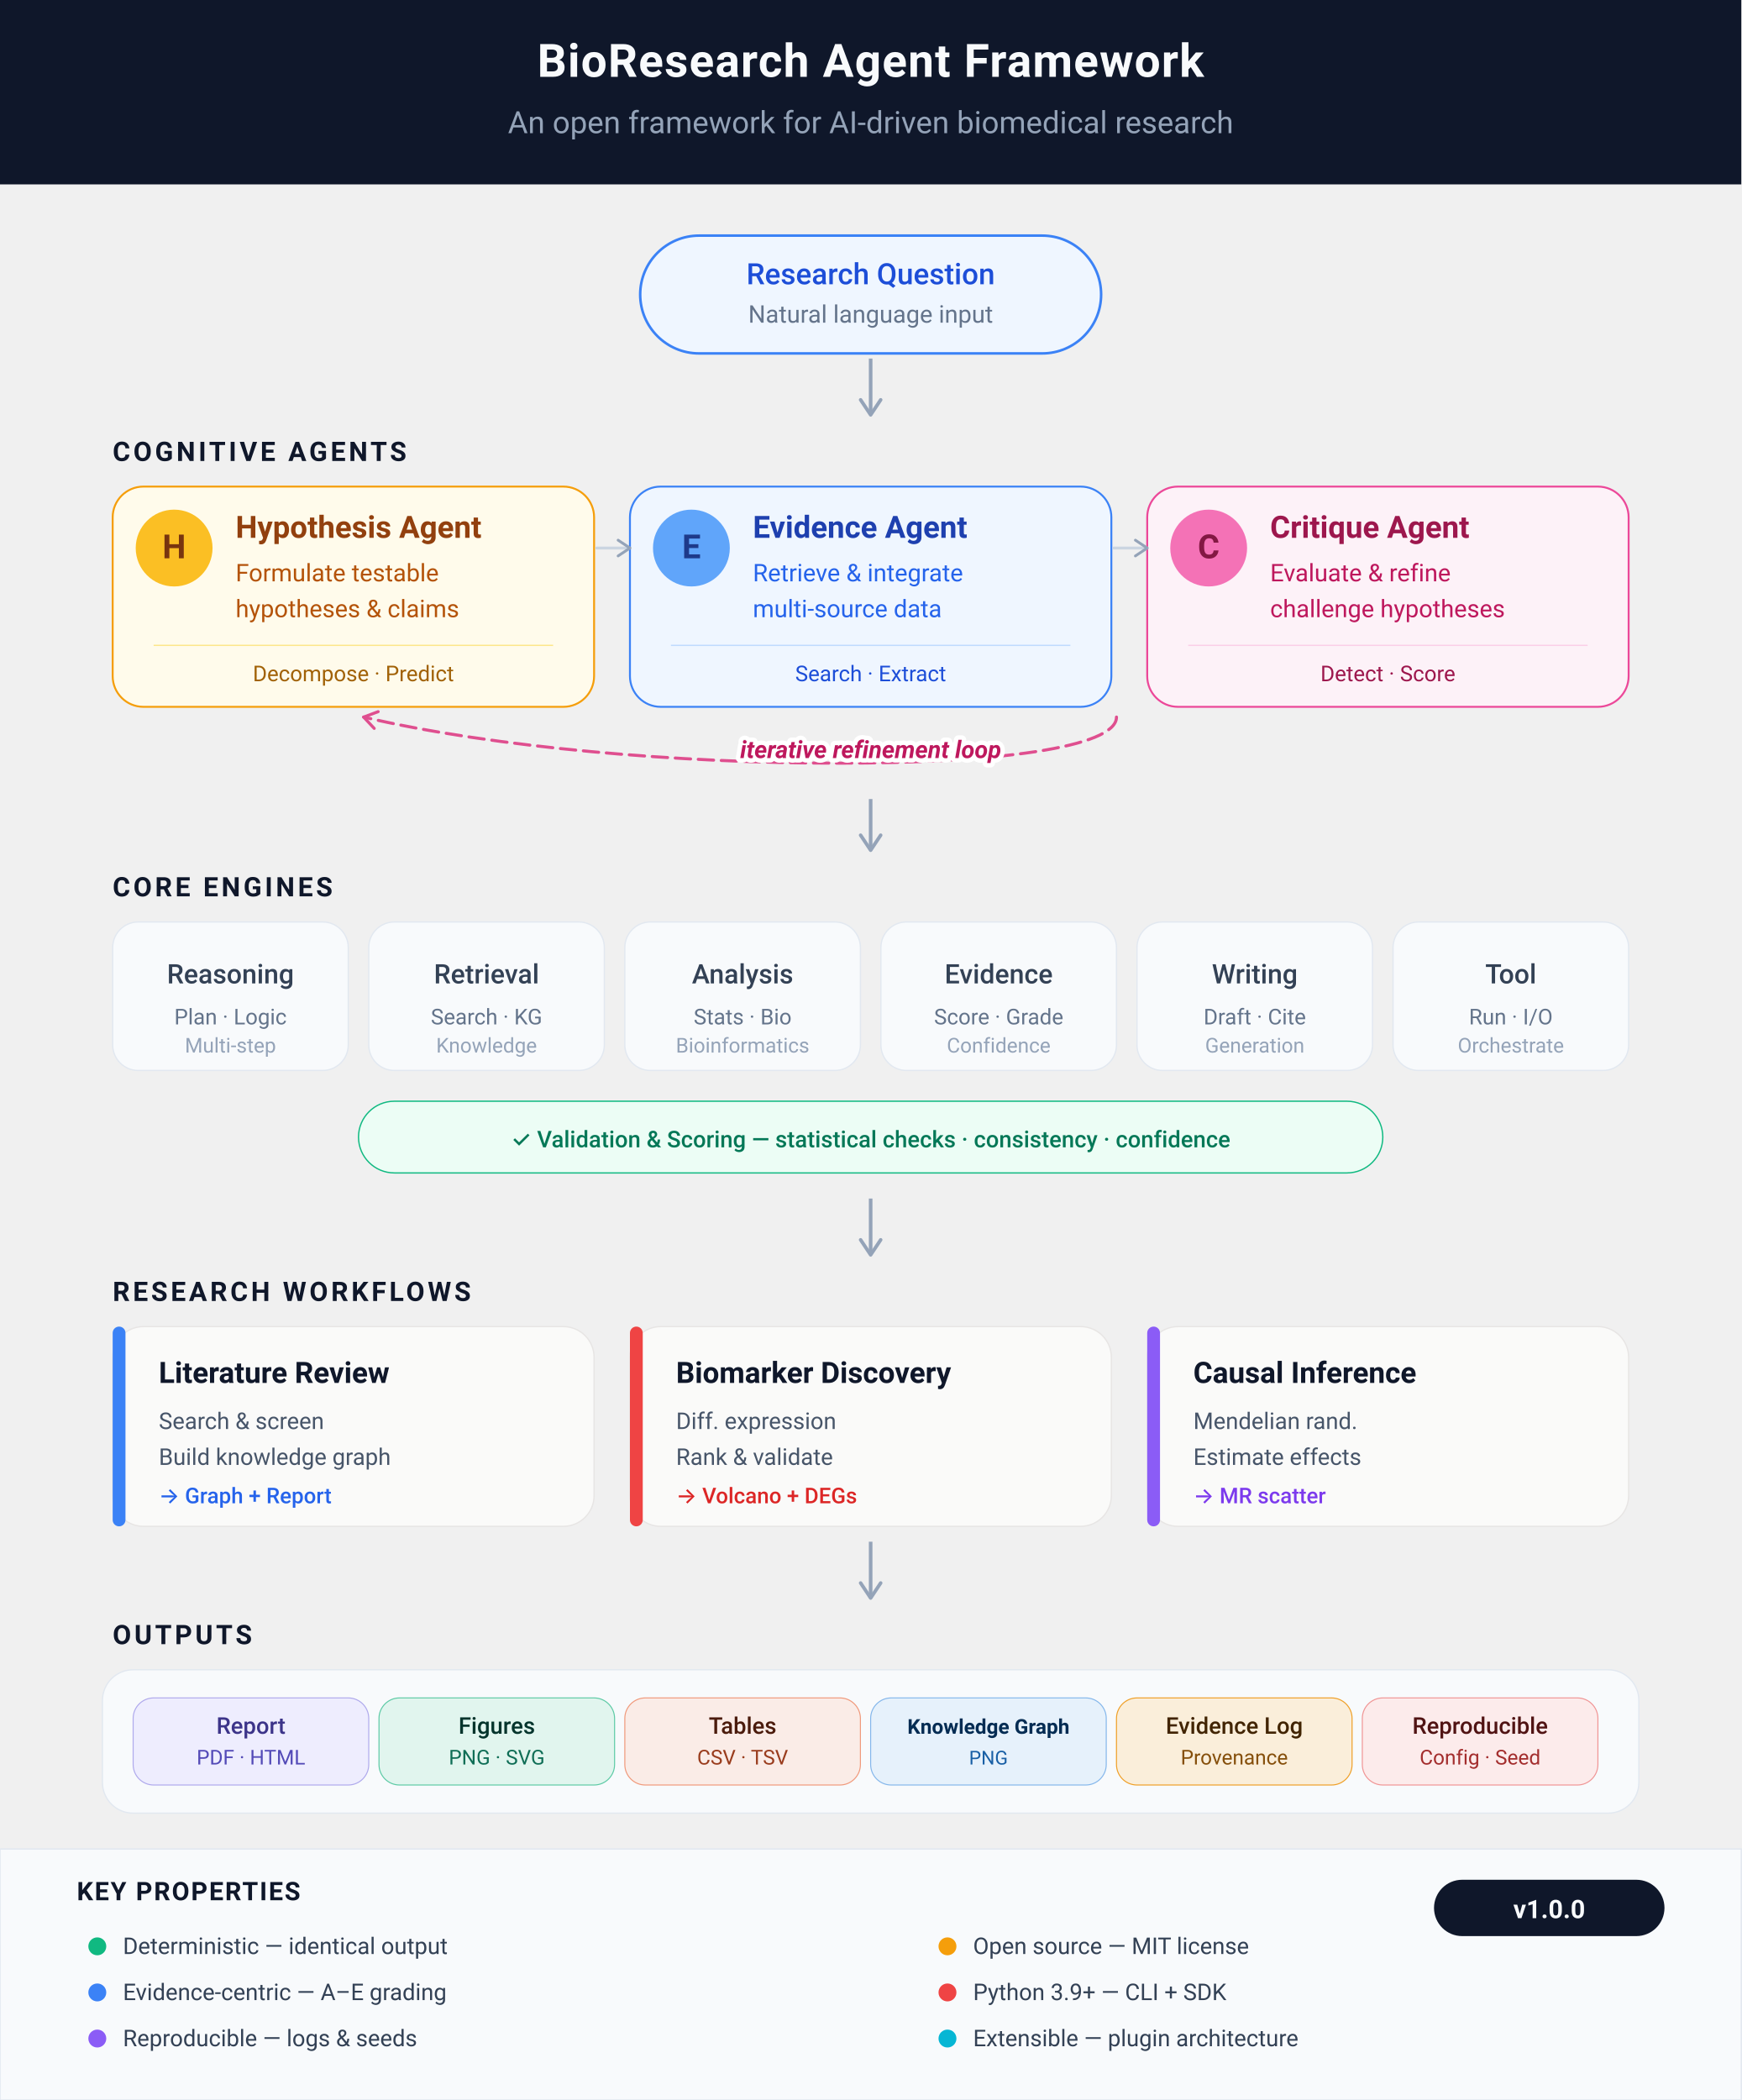
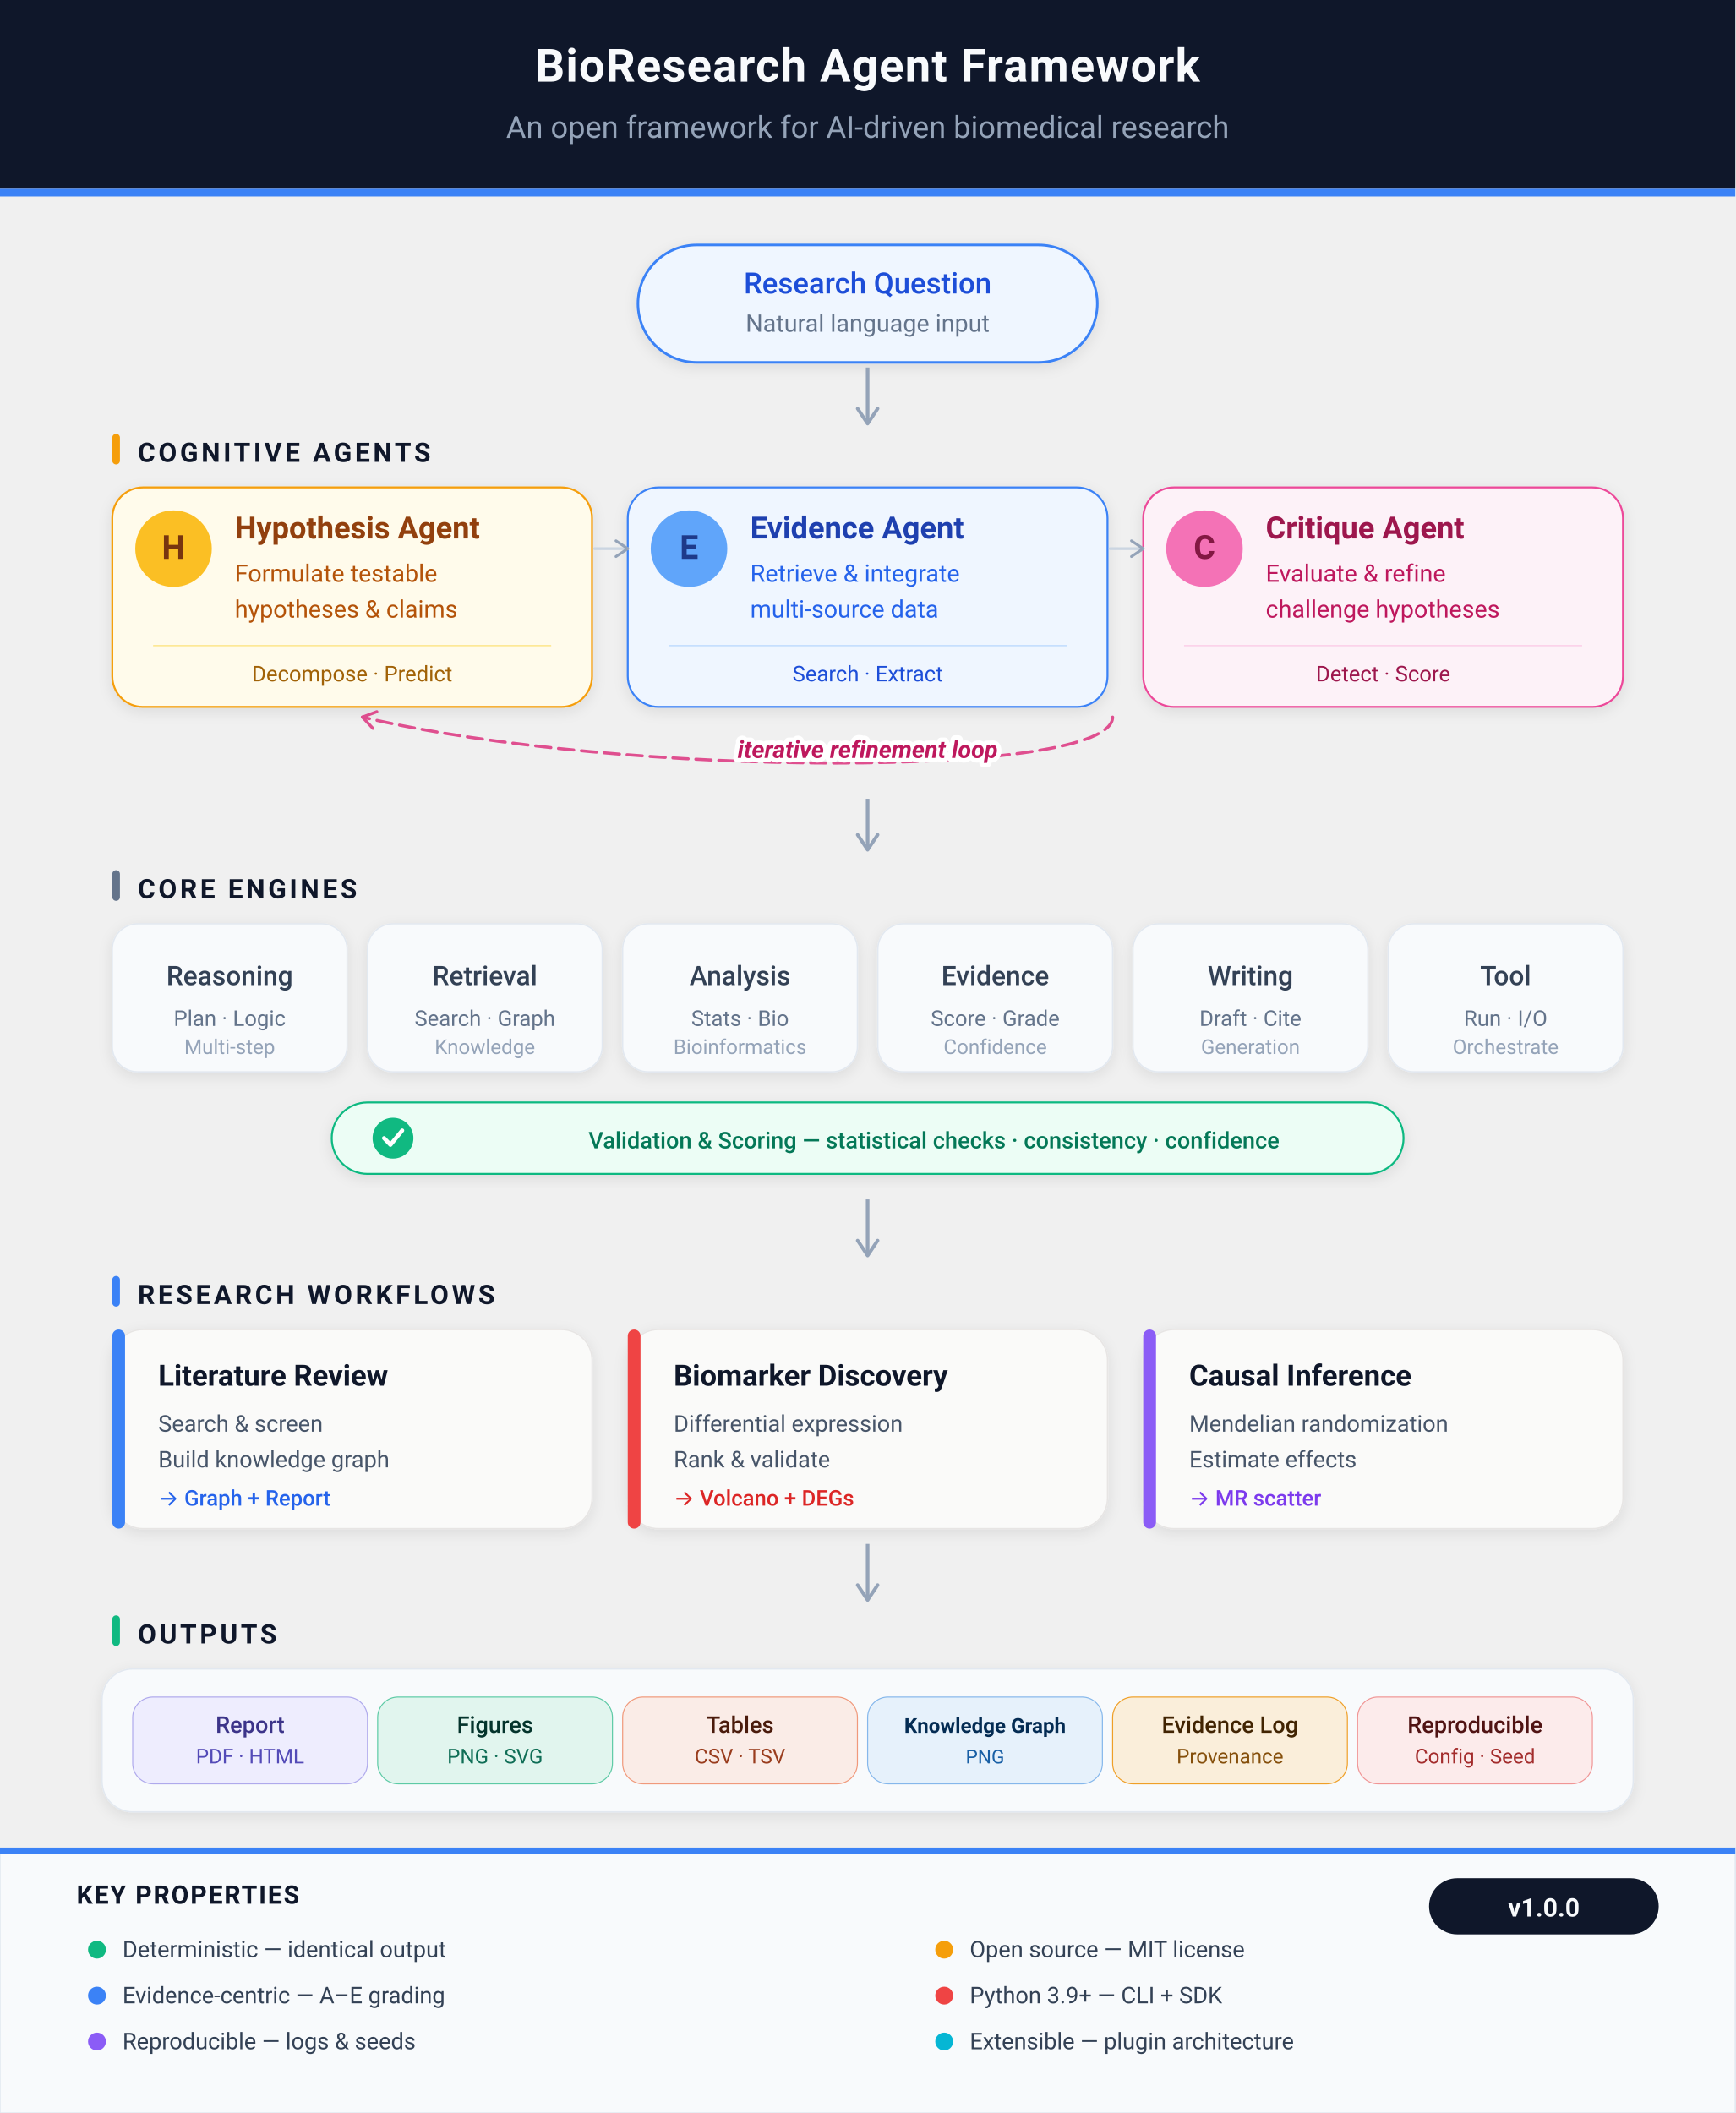
- <svg xmlns="http://www.w3.org/2000/svg" viewBox="0 0 680 820" role="img" style="background:#ffffff;font-family:-apple-system,'SF Pro Display','Segoe UI',Roboto,sans-serif">
+ <svg xmlns="http://www.w3.org/2000/svg" viewBox="0 0 680 828" role="img" style="background:#ffffff;font-family:-apple-system,'SF Pro Display','Segoe UI',Roboto,sans-serif">
  <defs>
    <marker id="ar" viewBox="0 0 10 10" refX="8" refY="5" markerWidth="7" markerHeight="7" orient="auto">
      <path d="M2 1L8 5L2 9" fill="none" stroke="#94A3B8" stroke-width="1.4" stroke-linecap="round" stroke-linejoin="round" />
    </marker>
    <marker id="ard" viewBox="0 0 10 10" refX="8" refY="5" markerWidth="7" markerHeight="7" orient="auto">
      <path d="M2 1L8 5L2 9" fill="none" stroke="#DB2777" stroke-width="1.4" stroke-linecap="round" stroke-linejoin="round" />
    </marker>
    <linearGradient id="hd" x1="0" y1="0" x2="680" y2="0">
      <stop offset="0" stop-color="#0F172A" />
      <stop offset="1" stop-color="#1E293B" />
    </linearGradient>
+     <linearGradient id="accent" x1="0" y1="0" x2="680" y2="0">
+       <stop offset="0" stop-color="#3B82F6" />
+       <stop offset="1" stop-color="#06B6D4" />
+     </linearGradient>
+     <filter id="soft" x="-20%" y="-20%" width="140%" height="140%">
+       <feDropShadow dx="0" dy="1.5" stdDeviation="2.6" flood-color="#0F172A" flood-opacity="0.09" />
+     </filter>
  </defs>
-   <rect x="0" y="0" width="680" height="72" fill="url(#hd)" />
-   <text x="340" y="30" text-anchor="middle" fill="#F8FAFC" font-size="18" font-weight="600" letter-spacing="0.4">BioResearch Agent Framework</text>
-   <text x="340" y="52" text-anchor="middle" fill="#94A3B8" font-size="12">An open framework for AI-driven biomedical research</text>
-   <g transform="translate(250,92)">
-     <rect x="0" y="0" width="180" height="46" rx="23" fill="#EFF6FF" stroke="#3B82F6" stroke-width="1" />
+   <rect x="0" y="0" width="680" height="74" fill="url(#hd)" />
+   <rect x="0" y="74" width="680" height="3" fill="url(#accent)" />
+   <text x="340" y="32" text-anchor="middle" fill="#F8FAFC" font-size="18" font-weight="600" letter-spacing="0.4">BioResearch Agent Framework</text>
+   <text x="340" y="54" text-anchor="middle" fill="#94A3B8" font-size="12">An open framework for AI-driven biomedical research</text>
+   <g transform="translate(250,96)">
+     <rect x="0" y="0" width="180" height="46" rx="23" fill="#EFF6FF" stroke="#3B82F6" stroke-width="1" filter="url(#soft)" />
    <text x="90" y="19" text-anchor="middle" fill="#1D4ED8" font-size="11.5" font-weight="500">Research Question</text>
    <text x="90" y="34" text-anchor="middle" fill="#64748B" font-size="9.5">Natural language input</text>
  </g>
-   <line x1="340" y1="140" x2="340" y2="162" stroke="#94A3B8" stroke-width="1.4" marker-end="url(#ar)" />
-   <text x="44" y="180" fill="#0F172A" font-size="10.5" font-weight="600" letter-spacing="1.2">COGNITIVE AGENTS</text>
-   <g transform="translate(44,190)">
-     <rect x="0" y="0" width="188" height="86" rx="12" fill="#FFFBEB" stroke="#F59E0B" stroke-width="0.75" />
+   <line x1="340" y1="144" x2="340" y2="166" stroke="#94A3B8" stroke-width="1.4" marker-end="url(#ar)" />
+   <rect x="44" y="170" width="3" height="12" rx="1.5" fill="#F59E0B" />
+   <text x="54" y="181" fill="#0F172A" font-size="10.5" font-weight="600" letter-spacing="1.2">COGNITIVE AGENTS</text>
+   <g transform="translate(44,191)">
+     <rect x="0" y="0" width="188" height="86" rx="12" fill="#FFFBEB" stroke="#F59E0B" stroke-width="0.75" filter="url(#soft)" />
    <circle cx="24" cy="24" r="15" fill="#FBBF24" />
    <text x="24" y="28" text-anchor="middle" fill="#78350F" font-size="13" font-weight="600">H</text>
    <text x="48" y="20" fill="#92400E" font-size="12" font-weight="600">Hypothesis Agent</text>
    <text x="48" y="37" fill="#B45309" font-size="9.5">Formulate testable</text>
    <text x="48" y="51" fill="#B45309" font-size="9.5">hypotheses &amp; claims</text>
    <line x1="16" y1="62" x2="172" y2="62" stroke="#FDE68A" stroke-width="0.5" />
    <text x="94" y="76" text-anchor="middle" fill="#A16207" font-size="8.5">Decompose · Predict</text>
  </g>
-   <g transform="translate(246,190)">
-     <rect x="0" y="0" width="188" height="86" rx="12" fill="#EFF6FF" stroke="#3B82F6" stroke-width="0.75" />
+   <g transform="translate(246,191)">
+     <rect x="0" y="0" width="188" height="86" rx="12" fill="#EFF6FF" stroke="#3B82F6" stroke-width="0.75" filter="url(#soft)" />
    <circle cx="24" cy="24" r="15" fill="#60A5FA" />
    <text x="24" y="28" text-anchor="middle" fill="#1E3A8A" font-size="13" font-weight="600">E</text>
    <text x="48" y="20" fill="#1E40AF" font-size="12" font-weight="600">Evidence Agent</text>
    <text x="48" y="37" fill="#2563EB" font-size="9.5">Retrieve &amp; integrate</text>
    <text x="48" y="51" fill="#2563EB" font-size="9.5">multi-source data</text>
    <line x1="16" y1="62" x2="172" y2="62" stroke="#BFDBFE" stroke-width="0.5" />
    <text x="94" y="76" text-anchor="middle" fill="#1D4ED8" font-size="8.5">Search · Extract</text>
  </g>
-   <g transform="translate(448,190)">
-     <rect x="0" y="0" width="188" height="86" rx="12" fill="#FDF2F8" stroke="#EC4899" stroke-width="0.75" />
+   <g transform="translate(448,191)">
+     <rect x="0" y="0" width="188" height="86" rx="12" fill="#FDF2F8" stroke="#EC4899" stroke-width="0.75" filter="url(#soft)" />
    <circle cx="24" cy="24" r="15" fill="#F472B6" />
    <text x="24" y="28" text-anchor="middle" fill="#831843" font-size="13" font-weight="600">C</text>
    <text x="48" y="20" fill="#9D174D" font-size="12" font-weight="600">Critique Agent</text>
    <text x="48" y="37" fill="#BE185D" font-size="9.5">Evaluate &amp; refine</text>
    <text x="48" y="51" fill="#BE185D" font-size="9.5">challenge hypotheses</text>
    <line x1="16" y1="62" x2="172" y2="62" stroke="#FBCFE8" stroke-width="0.5" />
    <text x="94" y="76" text-anchor="middle" fill="#9D174D" font-size="8.5">Detect · Score</text>
  </g>
-   <path d="M233,214 L246,214" fill="none" stroke="#CBD5E1" stroke-width="1.1" stroke-linecap="round" marker-end="url(#ar)" />
-   <path d="M435,214 L448,214" fill="none" stroke="#CBD5E1" stroke-width="1.1" stroke-linecap="round" marker-end="url(#ar)" />
-   <path d="M436,280 C436,304 244,304 142,280" fill="none" stroke="#DB2777" stroke-width="1.2" stroke-dasharray="6,3" stroke-linecap="round" marker-end="url(#ard)" opacity="0.8" />
-   <text x="340" y="296" text-anchor="middle" fill="#BE185D" font-size="9.5" font-weight="600" font-style="italic" paint-order="stroke" stroke="#ffffff" stroke-width="3.5" stroke-linejoin="round">iterative refinement loop</text>
-   <line x1="340" y1="312" x2="340" y2="332" stroke="#94A3B8" stroke-width="1.4" marker-end="url(#ar)" />
-   <text x="44" y="350" fill="#0F172A" font-size="10.5" font-weight="600" letter-spacing="1.2">CORE ENGINES</text>
-   <g transform="translate(44,360)">
-     <rect x="0" y="0" width="92" height="58" rx="10" fill="#F8FAFC" stroke="#E2E8F0" stroke-width="0.5" />
+   <path d="M233,215 L246,215" fill="none" stroke="#CBD5E1" stroke-width="1.1" stroke-linecap="round" marker-end="url(#ar)" />
+   <path d="M435,215 L448,215" fill="none" stroke="#CBD5E1" stroke-width="1.1" stroke-linecap="round" marker-end="url(#ar)" />
+   <path d="M436,281 C436,305 244,305 142,281" fill="none" stroke="#DB2777" stroke-width="1.2" stroke-dasharray="6,3" stroke-linecap="round" marker-end="url(#ard)" opacity="0.8" />
+   <text x="340" y="297" text-anchor="middle" fill="#BE185D" font-size="9.5" font-weight="600" font-style="italic" paint-order="stroke" stroke="#ffffff" stroke-width="3.5" stroke-linejoin="round">iterative refinement loop</text>
+   <line x1="340" y1="313" x2="340" y2="333" stroke="#94A3B8" stroke-width="1.4" marker-end="url(#ar)" />
+   <rect x="44" y="341" width="3" height="12" rx="1.5" fill="#64748B" />
+   <text x="54" y="352" fill="#0F172A" font-size="10.5" font-weight="600" letter-spacing="1.2">CORE ENGINES</text>
+   <g transform="translate(44,362)">
+     <rect x="0" y="0" width="92" height="58" rx="10" fill="#F8FAFC" stroke="#E2E8F0" stroke-width="0.5" filter="url(#soft)" />
    <text x="46" y="24" text-anchor="middle" fill="#334155" font-size="10.5" font-weight="500">Reasoning</text>
    <text x="46" y="40" text-anchor="middle" fill="#64748B" font-size="8.5">Plan · Logic</text>
    <text x="46" y="51" text-anchor="middle" fill="#94A3B8" font-size="8">Multi-step</text>
  </g>
-   <g transform="translate(144,360)">
-     <rect x="0" y="0" width="92" height="58" rx="10" fill="#F8FAFC" stroke="#E2E8F0" stroke-width="0.5" />
+   <g transform="translate(144,362)">
+     <rect x="0" y="0" width="92" height="58" rx="10" fill="#F8FAFC" stroke="#E2E8F0" stroke-width="0.5" filter="url(#soft)" />
    <text x="46" y="24" text-anchor="middle" fill="#334155" font-size="10.5" font-weight="500">Retrieval</text>
-     <text x="46" y="40" text-anchor="middle" fill="#64748B" font-size="8.5">Search · KG</text>
+     <text x="46" y="40" text-anchor="middle" fill="#64748B" font-size="8.5">Search · Graph</text>
    <text x="46" y="51" text-anchor="middle" fill="#94A3B8" font-size="8">Knowledge</text>
  </g>
-   <g transform="translate(244,360)">
-     <rect x="0" y="0" width="92" height="58" rx="10" fill="#F8FAFC" stroke="#E2E8F0" stroke-width="0.5" />
+   <g transform="translate(244,362)">
+     <rect x="0" y="0" width="92" height="58" rx="10" fill="#F8FAFC" stroke="#E2E8F0" stroke-width="0.5" filter="url(#soft)" />
    <text x="46" y="24" text-anchor="middle" fill="#334155" font-size="10.5" font-weight="500">Analysis</text>
    <text x="46" y="40" text-anchor="middle" fill="#64748B" font-size="8.5">Stats · Bio</text>
    <text x="46" y="51" text-anchor="middle" fill="#94A3B8" font-size="8">Bioinformatics</text>
  </g>
-   <g transform="translate(344,360)">
-     <rect x="0" y="0" width="92" height="58" rx="10" fill="#F8FAFC" stroke="#E2E8F0" stroke-width="0.5" />
+   <g transform="translate(344,362)">
+     <rect x="0" y="0" width="92" height="58" rx="10" fill="#F8FAFC" stroke="#E2E8F0" stroke-width="0.5" filter="url(#soft)" />
    <text x="46" y="24" text-anchor="middle" fill="#334155" font-size="10.5" font-weight="500">Evidence</text>
    <text x="46" y="40" text-anchor="middle" fill="#64748B" font-size="8.5">Score · Grade</text>
    <text x="46" y="51" text-anchor="middle" fill="#94A3B8" font-size="8">Confidence</text>
  </g>
-   <g transform="translate(444,360)">
-     <rect x="0" y="0" width="92" height="58" rx="10" fill="#F8FAFC" stroke="#E2E8F0" stroke-width="0.5" />
+   <g transform="translate(444,362)">
+     <rect x="0" y="0" width="92" height="58" rx="10" fill="#F8FAFC" stroke="#E2E8F0" stroke-width="0.5" filter="url(#soft)" />
    <text x="46" y="24" text-anchor="middle" fill="#334155" font-size="10.5" font-weight="500">Writing</text>
    <text x="46" y="40" text-anchor="middle" fill="#64748B" font-size="8.5">Draft · Cite</text>
    <text x="46" y="51" text-anchor="middle" fill="#94A3B8" font-size="8">Generation</text>
  </g>
-   <g transform="translate(544,360)">
-     <rect x="0" y="0" width="92" height="58" rx="10" fill="#F8FAFC" stroke="#E2E8F0" stroke-width="0.5" />
+   <g transform="translate(544,362)">
+     <rect x="0" y="0" width="92" height="58" rx="10" fill="#F8FAFC" stroke="#E2E8F0" stroke-width="0.5" filter="url(#soft)" />
    <text x="46" y="24" text-anchor="middle" fill="#334155" font-size="10.5" font-weight="500">Tool</text>
    <text x="46" y="40" text-anchor="middle" fill="#64748B" font-size="8.5">Run · I/O</text>
    <text x="46" y="51" text-anchor="middle" fill="#94A3B8" font-size="8">Orchestrate</text>
  </g>
-   <g transform="translate(140,430)">
-     <rect x="0" y="0" width="400" height="28" rx="14" fill="#ECFDF5" stroke="#10B981" stroke-width="0.5" />
-     <text x="200" y="18" text-anchor="middle" fill="#047857" font-size="9" font-weight="500">✓ Validation &amp; Scoring — statistical checks · consistency · confidence</text>
+   <g transform="translate(130,432)">
+     <rect x="0" y="0" width="420" height="28" rx="14" fill="#ECFDF5" stroke="#10B981" stroke-width="0.75" filter="url(#soft)" />
+     <circle cx="24" cy="14" r="8" fill="#10B981" />
+     <path d="M20.5 14 L23 16.6 L27.6 11" fill="none" stroke="#ffffff" stroke-width="1.6" stroke-linecap="round" stroke-linejoin="round" />
+     <text x="236" y="18" text-anchor="middle" fill="#047857" font-size="9" font-weight="500">Validation &amp; Scoring — statistical checks · consistency · confidence</text>
  </g>
-   <line x1="340" y1="468" x2="340" y2="490" stroke="#94A3B8" stroke-width="1.4" marker-end="url(#ar)" />
-   <text x="44" y="508" fill="#0F172A" font-size="10.5" font-weight="600" letter-spacing="1.2">RESEARCH WORKFLOWS</text>
-   <g transform="translate(44,518)">
-     <rect x="0" y="0" width="188" height="78" rx="12" fill="#FAFAF9" stroke="#E7E5E4" stroke-width="0.5" />
+   <line x1="340" y1="470" x2="340" y2="492" stroke="#94A3B8" stroke-width="1.4" marker-end="url(#ar)" />
+   <rect x="44" y="500" width="3" height="12" rx="1.5" fill="#3B82F6" />
+   <text x="54" y="511" fill="#0F172A" font-size="10.5" font-weight="600" letter-spacing="1.2">RESEARCH WORKFLOWS</text>
+   <g transform="translate(44,521)">
+     <rect x="0" y="0" width="188" height="78" rx="12" fill="#FAFAF9" stroke="#E7E5E4" stroke-width="0.5" filter="url(#soft)" />
    <rect x="0" y="0" width="5" height="78" rx="2.5" fill="#3B82F6" />
    <text x="18" y="22" fill="#0F172A" font-size="11.5" font-weight="600">Literature Review</text>
    <text x="18" y="40" fill="#475569" font-size="9">Search &amp; screen</text>
    <text x="18" y="54" fill="#475569" font-size="9">Build knowledge graph</text>
    <text x="18" y="69" fill="#2563EB" font-size="8.5" font-weight="500">→ Graph + Report</text>
  </g>
-   <g transform="translate(246,518)">
-     <rect x="0" y="0" width="188" height="78" rx="12" fill="#FAFAF9" stroke="#E7E5E4" stroke-width="0.5" />
+   <g transform="translate(246,521)">
+     <rect x="0" y="0" width="188" height="78" rx="12" fill="#FAFAF9" stroke="#E7E5E4" stroke-width="0.5" filter="url(#soft)" />
    <rect x="0" y="0" width="5" height="78" rx="2.5" fill="#EF4444" />
    <text x="18" y="22" fill="#0F172A" font-size="11.5" font-weight="600">Biomarker Discovery</text>
-     <text x="18" y="40" fill="#475569" font-size="9">Diff. expression</text>
+     <text x="18" y="40" fill="#475569" font-size="9">Differential expression</text>
    <text x="18" y="54" fill="#475569" font-size="9">Rank &amp; validate</text>
    <text x="18" y="69" fill="#DC2626" font-size="8.5" font-weight="500">→ Volcano + DEGs</text>
  </g>
-   <g transform="translate(448,518)">
-     <rect x="0" y="0" width="188" height="78" rx="12" fill="#FAFAF9" stroke="#E7E5E4" stroke-width="0.5" />
+   <g transform="translate(448,521)">
+     <rect x="0" y="0" width="188" height="78" rx="12" fill="#FAFAF9" stroke="#E7E5E4" stroke-width="0.5" filter="url(#soft)" />
    <rect x="0" y="0" width="5" height="78" rx="2.5" fill="#8B5CF6" />
    <text x="18" y="22" fill="#0F172A" font-size="11.5" font-weight="600">Causal Inference</text>
-     <text x="18" y="40" fill="#475569" font-size="9">Mendelian rand.</text>
+     <text x="18" y="40" fill="#475569" font-size="9">Mendelian randomization</text>
    <text x="18" y="54" fill="#475569" font-size="9">Estimate effects</text>
    <text x="18" y="69" fill="#7C3AED" font-size="8.5" font-weight="500">→ MR scatter</text>
  </g>
-   <line x1="340" y1="602" x2="340" y2="624" stroke="#94A3B8" stroke-width="1.4" marker-end="url(#ar)" />
-   <text x="44" y="642" fill="#0F172A" font-size="10.5" font-weight="600" letter-spacing="1.2">OUTPUTS</text>
-   <g transform="translate(40,652)">
-     <rect x="0" y="0" width="600" height="56" rx="12" fill="#F8FAFC" stroke="#E2E8F0" stroke-width="0.5" />
+   <line x1="340" y1="605" x2="340" y2="627" stroke="#94A3B8" stroke-width="1.4" marker-end="url(#ar)" />
+   <rect x="44" y="633" width="3" height="12" rx="1.5" fill="#10B981" />
+   <text x="54" y="644" fill="#0F172A" font-size="10.5" font-weight="600" letter-spacing="1.2">OUTPUTS</text>
+   <g transform="translate(40,654)">
+     <rect x="0" y="0" width="600" height="56" rx="12" fill="#F8FAFC" stroke="#E2E8F0" stroke-width="0.5" filter="url(#soft)" />
    <g transform="translate(12,11)">
      <rect x="0" y="0" width="92" height="34" rx="8" fill="#EEEDFE" stroke="#AFA9EC" stroke-width="0.4" />
      <text x="46" y="14" text-anchor="middle" fill="#3C3489" font-size="9" font-weight="500">Report</text>
      <text x="46" y="26" text-anchor="middle" fill="#534AB7" font-size="8">PDF · HTML</text>
    </g>
    <g transform="translate(108,11)">
      <rect x="0" y="0" width="92" height="34" rx="8" fill="#E1F5EE" stroke="#5DCAA5" stroke-width="0.4" />
      <text x="46" y="14" text-anchor="middle" fill="#04342C" font-size="9" font-weight="500">Figures</text>
      <text x="46" y="26" text-anchor="middle" fill="#0F6E56" font-size="8">PNG · SVG</text>
    </g>
    <g transform="translate(204,11)">
      <rect x="0" y="0" width="92" height="34" rx="8" fill="#FAECE7" stroke="#F0997B" stroke-width="0.4" />
      <text x="46" y="14" text-anchor="middle" fill="#4A1B0C" font-size="9" font-weight="500">Tables</text>
      <text x="46" y="26" text-anchor="middle" fill="#993C1D" font-size="8">CSV · TSV</text>
    </g>
    <g transform="translate(300,11)">
      <rect x="0" y="0" width="92" height="34" rx="8" fill="#E6F1FB" stroke="#85B7EB" stroke-width="0.4" />
      <text x="46" y="14" text-anchor="middle" fill="#042C53" font-size="8" font-weight="600">Knowledge Graph</text>
      <text x="46" y="26" text-anchor="middle" fill="#185FA5" font-size="7.5">PNG</text>
    </g>
    <g transform="translate(396,11)">
      <rect x="0" y="0" width="92" height="34" rx="8" fill="#FAEEDA" stroke="#EF9F27" stroke-width="0.4" />
      <text x="46" y="14" text-anchor="middle" fill="#412402" font-size="9" font-weight="500">Evidence Log</text>
      <text x="46" y="26" text-anchor="middle" fill="#854F0B" font-size="8">Provenance</text>
    </g>
    <g transform="translate(492,11)">
      <rect x="0" y="0" width="92" height="34" rx="8" fill="#FCEBEB" stroke="#F09595" stroke-width="0.4" />
      <text x="46" y="14" text-anchor="middle" fill="#501313" font-size="9" font-weight="500">Reproducible</text>
      <text x="46" y="26" text-anchor="middle" fill="#A32D2D" font-size="8">Config · Seed</text>
    </g>
  </g>
-   <rect x="0" y="722" width="680" height="98" fill="#F8FAFC" stroke="#E2E8F0" stroke-width="0.5" />
-   <text x="30" y="742" fill="#0F172A" font-size="10" font-weight="600" letter-spacing="0.6">KEY PROPERTIES</text>
-   <circle cx="38" cy="760" r="3.5" fill="#10B981" />
-   <text x="48" y="763" fill="#334155" font-size="9">Deterministic — identical output</text>
-   <circle cx="38" cy="778" r="3.5" fill="#3B82F6" />
-   <text x="48" y="781" fill="#334155" font-size="9">Evidence-centric — A–E grading</text>
-   <circle cx="38" cy="796" r="3.5" fill="#8B5CF6" />
-   <text x="48" y="799" fill="#334155" font-size="9">Reproducible — logs &amp; seeds</text>
-   <circle cx="370" cy="760" r="3.5" fill="#F59E0B" />
-   <text x="380" y="763" fill="#334155" font-size="9">Open source — MIT license</text>
-   <circle cx="370" cy="778" r="3.5" fill="#EF4444" />
-   <text x="380" y="781" fill="#334155" font-size="9">Python 3.9+ — CLI + SDK</text>
-   <circle cx="370" cy="796" r="3.5" fill="#06B6D4" />
-   <text x="380" y="799" fill="#334155" font-size="9">Extensible — plugin architecture</text>
-   <g transform="translate(560,734)">
+   <rect x="0" y="724" width="680" height="104" fill="#F8FAFC" stroke="#E2E8F0" stroke-width="0.5" />
+   <rect x="0" y="724" width="680" height="2.5" fill="url(#accent)" />
+   <text x="30" y="746" fill="#0F172A" font-size="10" font-weight="600" letter-spacing="0.6">KEY PROPERTIES</text>
+   <circle cx="38" cy="764" r="3.5" fill="#10B981" />
+   <text x="48" y="767" fill="#334155" font-size="9">Deterministic — identical output</text>
+   <circle cx="38" cy="782" r="3.5" fill="#3B82F6" />
+   <text x="48" y="785" fill="#334155" font-size="9">Evidence-centric — A–E grading</text>
+   <circle cx="38" cy="800" r="3.5" fill="#8B5CF6" />
+   <text x="48" y="803" fill="#334155" font-size="9">Reproducible — logs &amp; seeds</text>
+   <circle cx="370" cy="764" r="3.5" fill="#F59E0B" />
+   <text x="380" y="767" fill="#334155" font-size="9">Open source — MIT license</text>
+   <circle cx="370" cy="782" r="3.5" fill="#EF4444" />
+   <text x="380" y="785" fill="#334155" font-size="9">Python 3.9+ — CLI + SDK</text>
+   <circle cx="370" cy="800" r="3.5" fill="#06B6D4" />
+   <text x="380" y="803" fill="#334155" font-size="9">Extensible — plugin architecture</text>
+   <g transform="translate(560,736)">
    <rect x="0" y="0" width="90" height="22" rx="11" fill="#0F172A" />
    <text x="45" y="15" text-anchor="middle" fill="#F8FAFC" font-size="10" font-weight="600">v1.0.0</text>
  </g>
</svg>
